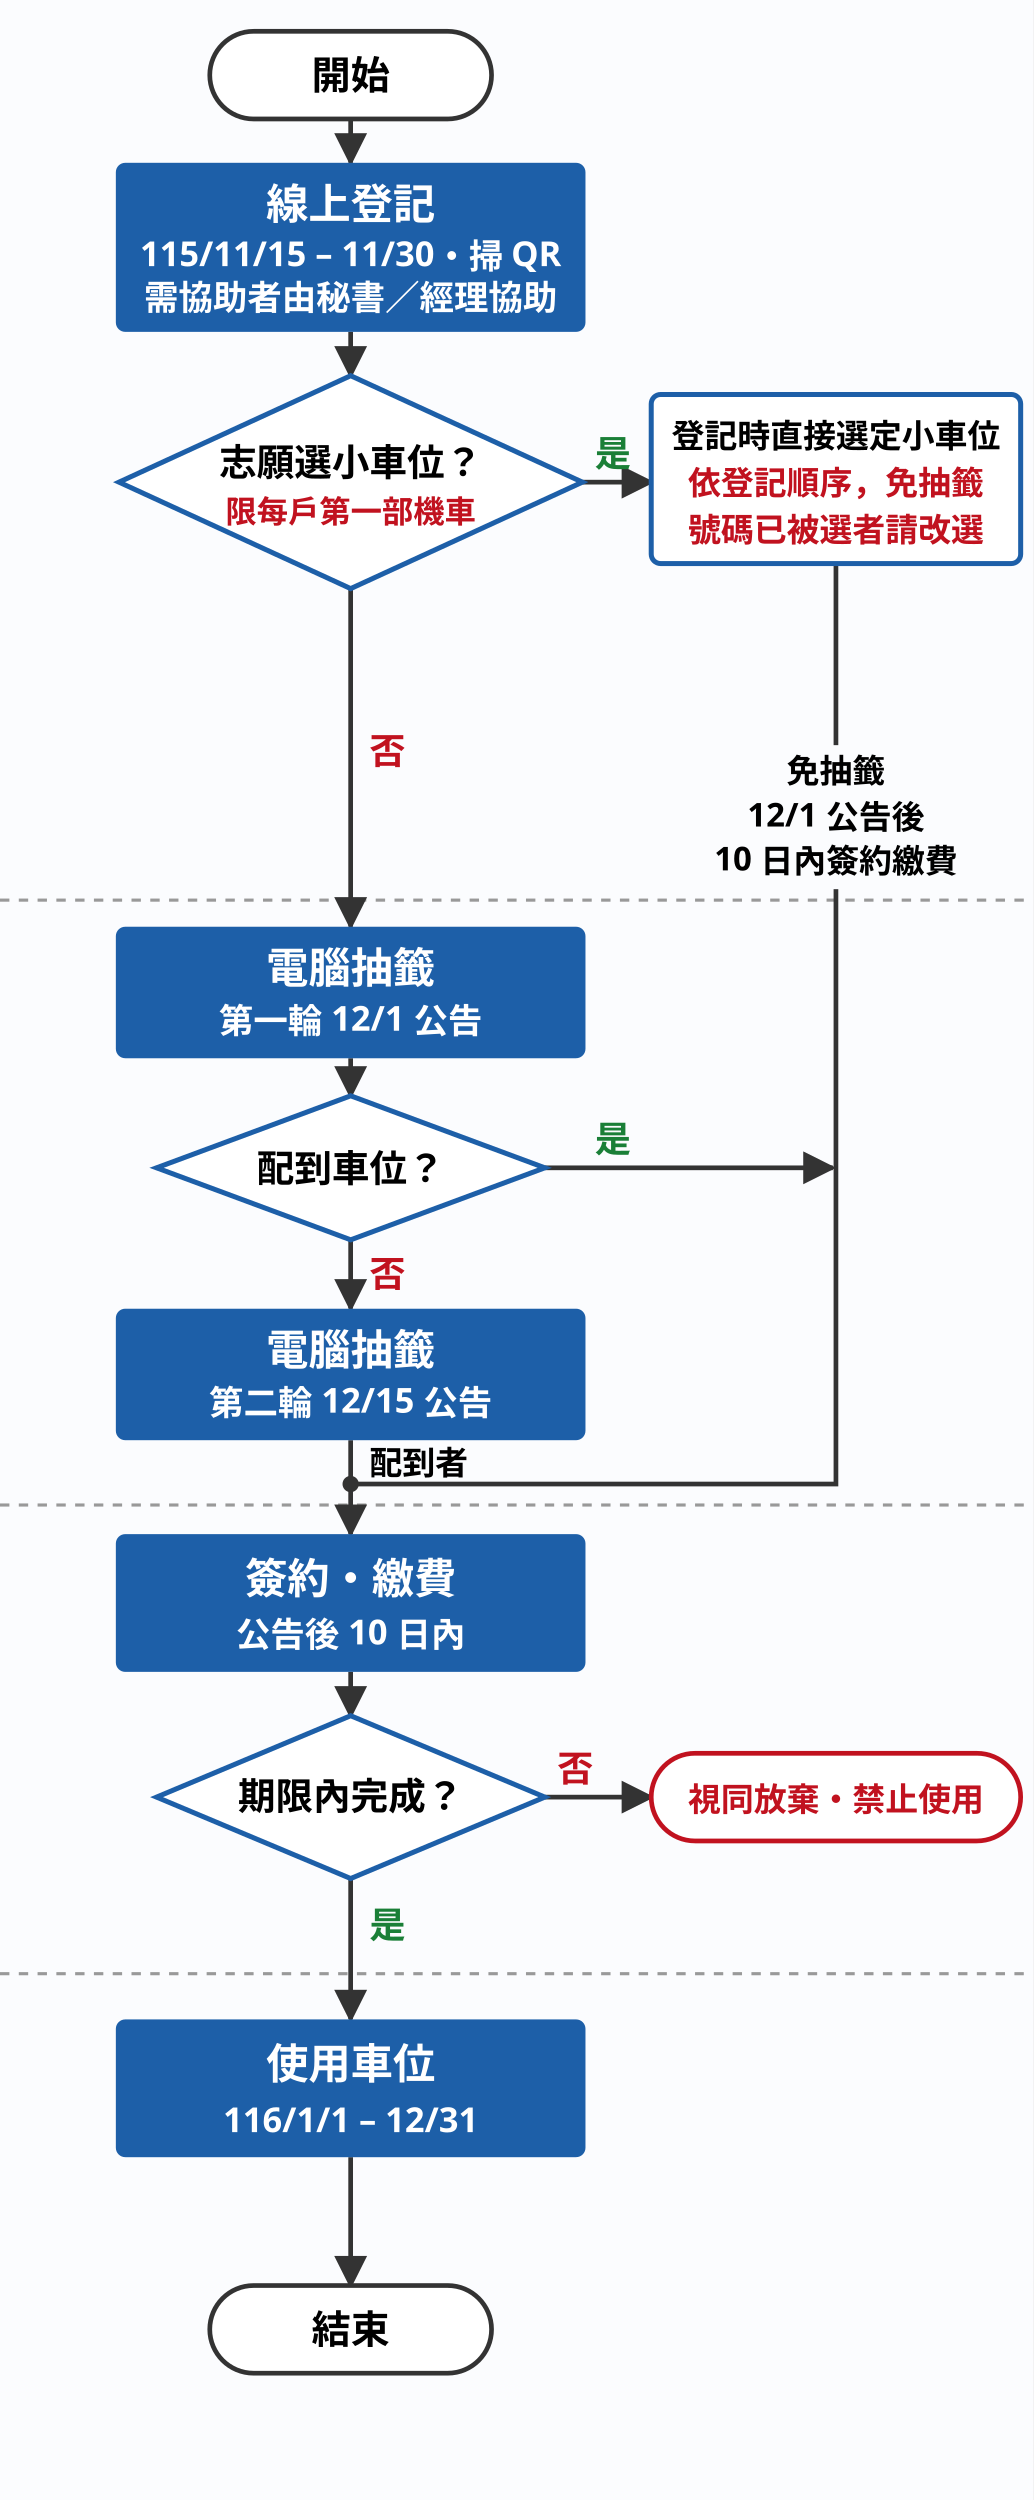
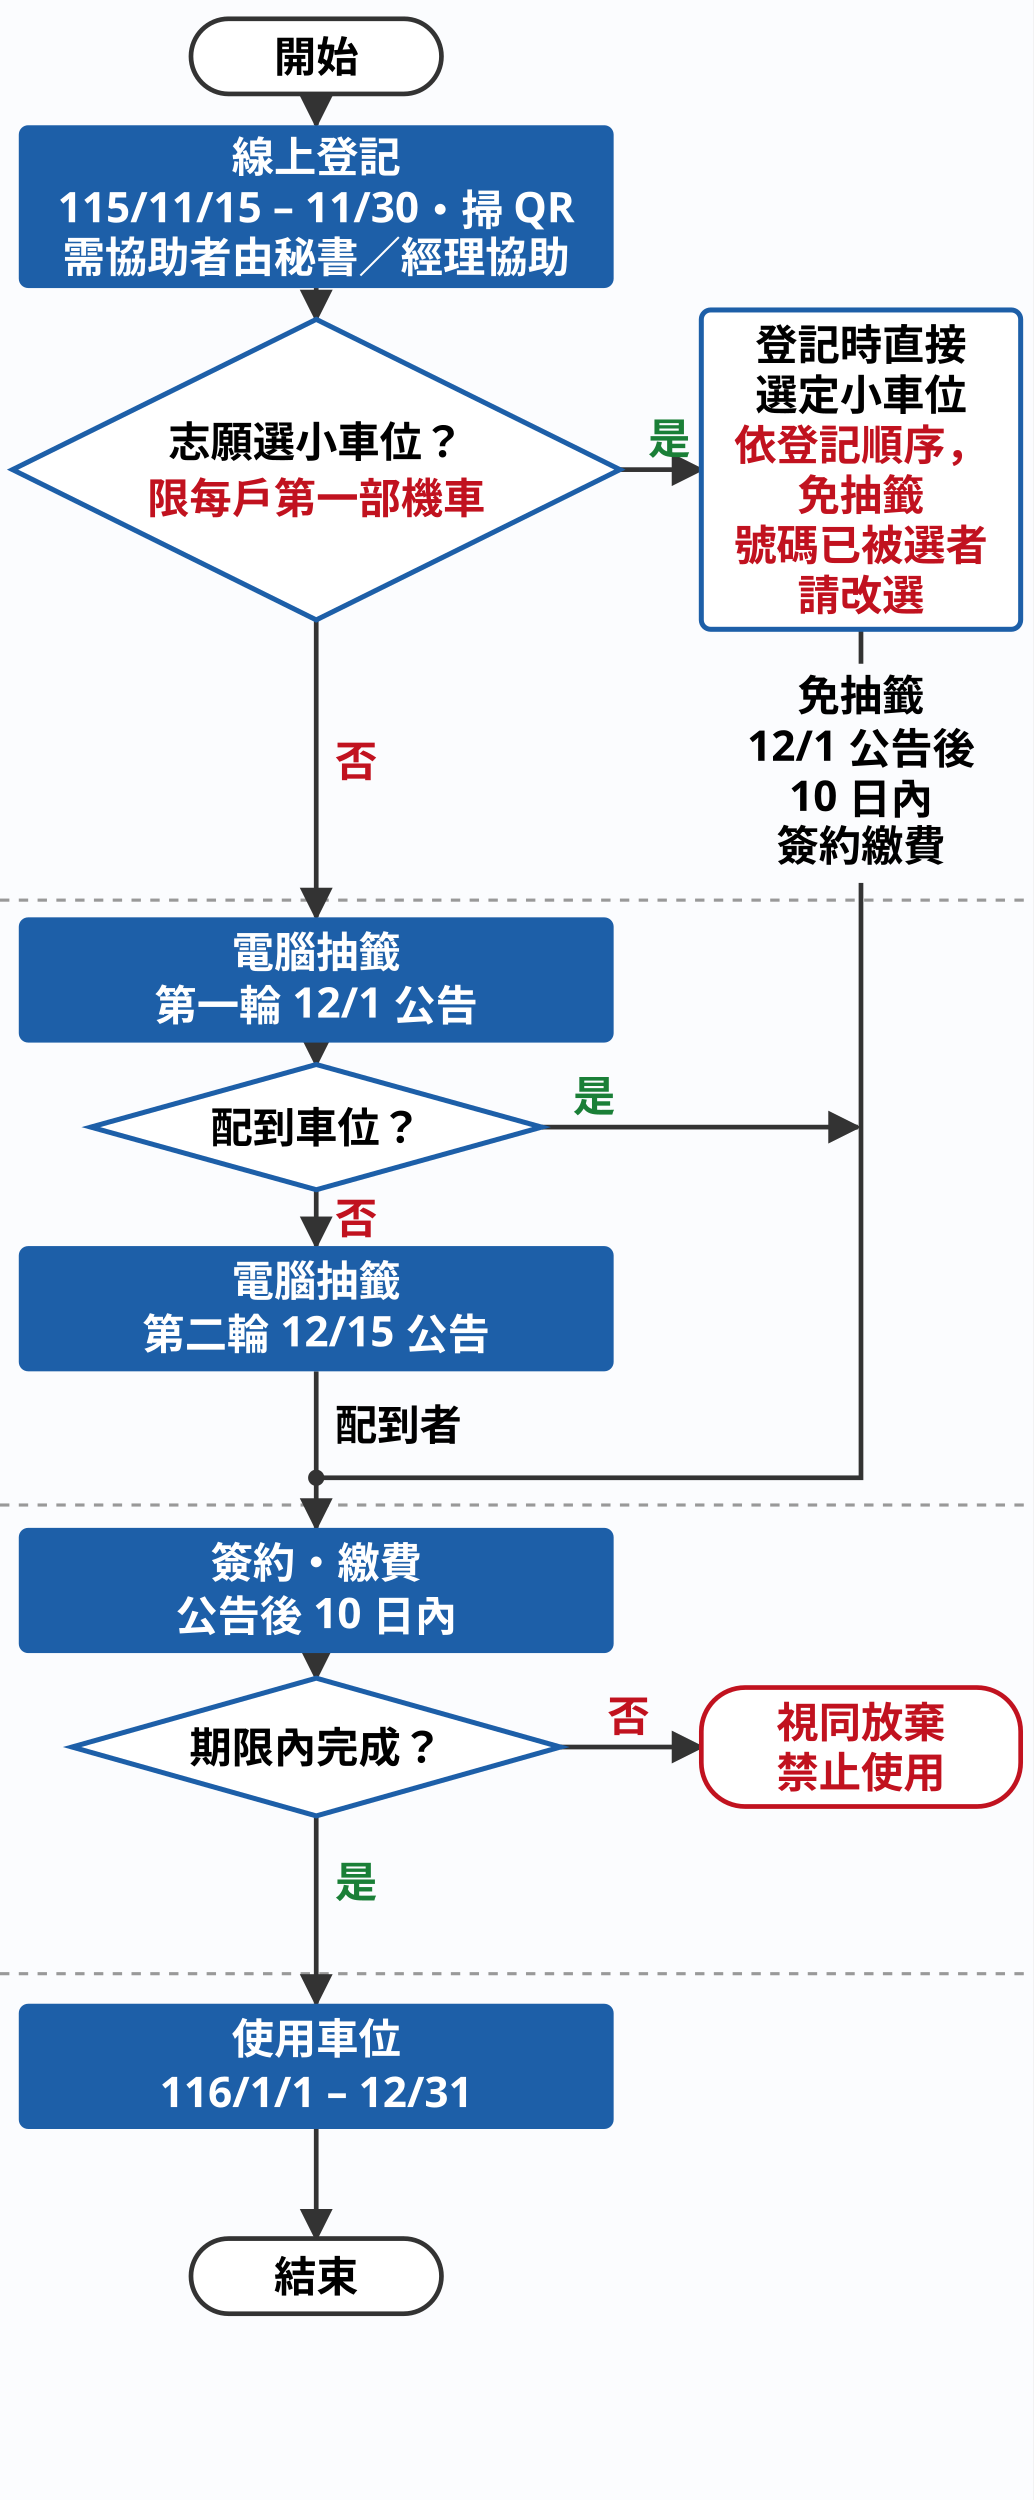
- <svg xmlns="http://www.w3.org/2000/svg" viewBox="0 0 330 798.5" font-family="Microsoft JhengHei, PingFang TC, sans-serif" font-size="12">
+ <svg xmlns="http://www.w3.org/2000/svg" viewBox="0 0 330 798.5" font-family="Microsoft JhengHei, PingFang TC, sans-serif" font-size="13.5" font-weight="bold">
  <defs>
    <marker id="ah" viewBox="0 0 10 10" refX="9" refY="5" markerWidth="7" markerHeight="7" orient="auto-start-reverse">
      <path d="M0 0L10 5L0 10z" fill="#333" />
    </marker>
  </defs>
  <rect width="330" height="798.5" fill="#fbfcfe" />
  <g stroke="#999" stroke-dasharray="3 3">
    <line x1="0" y1="287.5" x2="330" y2="287.5" />
    <line x1="0" y1="480.7" x2="330" y2="480.7" />
    <line x1="0" y1="630.4" x2="330" y2="630.4" />
  </g>
  <g stroke="#333" stroke-width="1.5" fill="none" marker-end="url(#ah)">
-     <line x1="112" y1="38" x2="112" y2="52" />
-     <line x1="112" y1="106" x2="112" y2="120" />
-     <line x1="186" y1="154" x2="208" y2="154" />
-     <line x1="112" y1="188" x2="112" y2="296" />
-     <line x1="112" y1="338" x2="112" y2="350" />
-     <line x1="174" y1="373" x2="266" y2="373" />
-     <line x1="112" y1="396" x2="112" y2="418" />
-     <line x1="112" y1="460" x2="112" y2="490" />
-     <line x1="112" y1="534" x2="112" y2="548" />
-     <line x1="174" y1="574" x2="208" y2="574" />
-     <line x1="112" y1="600" x2="112" y2="645" />
-     <line x1="112" y1="689" x2="112" y2="730" />
+     <line x1="101" y1="30" x2="101" y2="40" />
+     <line x1="101" y1="92" x2="101" y2="102" />
+     <line x1="198" y1="150" x2="224" y2="150" />
+     <line x1="101" y1="198" x2="101" y2="293" />
+     <line x1="101" y1="333" x2="101" y2="340" />
+     <line x1="173" y1="360" x2="274" y2="360" />
+     <line x1="101" y1="380" x2="101" y2="398" />
+     <line x1="101" y1="438" x2="101" y2="488" />
+     <line x1="101" y1="528" x2="101" y2="536" />
+     <line x1="179" y1="558" x2="224" y2="558" />
+     <line x1="101" y1="580" x2="101" y2="640" />
+     <line x1="101" y1="680" x2="101" y2="715" />
  </g>
-   <path d="M267 180V474H112" stroke="#333" stroke-width="1.5" fill="none" />
-   <circle cx="112" cy="474" r="2.6" fill="#333" />
-   <g font-size="11.5" fill="#c1121f" font-weight="bold">
-     <text x="190" y="149" fill="#1a7f37">是</text>
-     <text x="118" y="244">否</text>
-     <text x="190" y="368" fill="#1a7f37">是</text>
-     <text x="118" y="411">否</text>
-     <text x="178" y="569">否</text>
-     <text x="118" y="619" fill="#1a7f37">是</text>
+   <path d="M275 201V472H101" stroke="#333" stroke-width="1.5" fill="none" />
+   <circle cx="101" cy="472" r="2.6" fill="#333" />
+   <g fill="#c1121f">
+     <text x="207" y="145" fill="#1a7f37">是</text>
+     <text x="107" y="248">否</text>
+     <text x="183" y="355" fill="#1a7f37">是</text>
+     <text x="107" y="394">否</text>
+     <text x="194" y="553">否</text>
+     <text x="107" y="606" fill="#1a7f37">是</text>
  </g>
-   <rect x="222" y="238" width="90" height="46" fill="#fbfcfe" />
-   <g text-anchor="middle" font-size="10.5" font-weight="bold">
-     <text x="267" y="250">免抽籤</text>
-     <text x="267" y="264">12/1 公告後</text>
-     <text x="267" y="278">10 日內簽約繳費</text>
+   <rect x="228" y="212" width="94" height="70" fill="#fbfcfe" />
+   <g text-anchor="middle">
+     <text x="275" y="227">免抽籤</text>
+     <text x="275" y="243">12/1 公告後</text>
+     <text x="275" y="259">10 日內</text>
+     <text x="275" y="275">簽約繳費</text>
  </g>
-   <text x="118" y="471" font-size="10.5" font-weight="bold">配到者</text>
-   <rect x="67" y="10" width="90" height="28" rx="14" fill="#fff" stroke="#333" stroke-width="1.5" />
-   <text x="112" y="28.5" text-anchor="middle" font-size="12.5" font-weight="bold">開始</text>
-   <rect x="37" y="52" width="150" height="54" rx="3" fill="#1d5fa8" />
-   <g text-anchor="middle" fill="#fff" font-weight="bold">
-     <text x="112" y="70" font-size="13.5">線上登記</text>
-     <text x="112" y="85" font-size="11">115/11/15 – 11/30・掃 QR</text>
-     <text x="112" y="99" font-size="11">需協助者由秘書／經理協助</text>
+   <text x="107" y="460">配到者</text>
+   <rect x="61" y="6" width="80" height="24" rx="12" fill="#fff" stroke="#333" stroke-width="1.5" />
+   <text x="101" y="23" text-anchor="middle">開始</text>
+   <rect x="6" y="40" width="190" height="52" rx="3" fill="#1d5fa8" />
+   <g text-anchor="middle" fill="#fff">
+     <text x="101" y="55">線上登記</text>
+     <text x="101" y="71">115/11/15 – 11/30・掃 QR</text>
+     <text x="101" y="87">需協助者由秘書／經理協助</text>
  </g>
-   <path d="M112 120L186 154L112 188L38 154Z" fill="#fff" stroke="#1d5fa8" stroke-width="1.6" />
-   <text x="112" y="152" text-anchor="middle" font-size="12" font-weight="bold">志願選小車位？</text>
-   <text x="112" y="167" text-anchor="middle" font-size="10" font-weight="bold" fill="#c1121f">限每戶第一部機車</text>
-   <rect x="208" y="126" width="118" height="54" rx="3" fill="#fff" stroke="#1d5fa8" stroke-width="1.6" />
-   <g text-anchor="middle" font-size="10.5" font-weight="bold">
-     <text x="267" y="143">登記時直接選定小車位</text>
-     <text x="267" y="158" fill="#c1121f">依登記順序，免抽籤</text>
-     <text x="267" y="173" fill="#c1121f">號碼已被選者請改選</text>
+   <path d="M101 102L198 150L101 198L4 150Z" fill="#fff" stroke="#1d5fa8" stroke-width="1.6" />
+   <text x="101" y="146" text-anchor="middle">志願選小車位？</text>
+   <text x="101" y="164" text-anchor="middle" fill="#c1121f">限每戶第一部機車</text>
+   <rect x="224" y="99" width="102" height="102" rx="3" fill="#fff" stroke="#1d5fa8" stroke-width="1.6" />
+   <g text-anchor="middle">
+     <text x="275" y="115">登記時直接</text>
+     <text x="275" y="131">選定小車位</text>
+     <g fill="#c1121f">
+       <text x="275" y="147">依登記順序，</text>
+       <text x="275" y="163">免抽籤</text>
+       <text x="275" y="179">號碼已被選者</text>
+       <text x="275" y="195">請改選</text>
+     </g>
  </g>
-   <rect x="37" y="296" width="150" height="42" rx="3" fill="#1d5fa8" />
-   <g text-anchor="middle" fill="#fff" font-weight="bold">
-     <text x="112" y="314" font-size="13.5">電腦抽籤</text>
-     <text x="112" y="330" font-size="11">第一輪 12/1 公告</text>
+   <rect x="6" y="293" width="190" height="40" rx="3" fill="#1d5fa8" />
+   <g text-anchor="middle" fill="#fff">
+     <text x="101" y="309">電腦抽籤</text>
+     <text x="101" y="326">第一輪 12/1 公告</text>
  </g>
-   <path d="M112 350L174 373L112 396L50 373Z" fill="#fff" stroke="#1d5fa8" stroke-width="1.6" />
-   <text x="112" y="377.5" text-anchor="middle" font-size="12" font-weight="bold">配到車位？</text>
-   <rect x="37" y="418" width="150" height="42" rx="3" fill="#1d5fa8" />
-   <g text-anchor="middle" fill="#fff" font-weight="bold">
-     <text x="112" y="436" font-size="13.5">電腦抽籤</text>
-     <text x="112" y="452" font-size="11">第二輪 12/15 公告</text>
+   <path d="M101 340L173 360L101 380L29 360Z" fill="#fff" stroke="#1d5fa8" stroke-width="1.6" />
+   <text x="101" y="365" text-anchor="middle">配到車位？</text>
+   <rect x="6" y="398" width="190" height="40" rx="3" fill="#1d5fa8" />
+   <g text-anchor="middle" fill="#fff">
+     <text x="101" y="414">電腦抽籤</text>
+     <text x="101" y="431">第二輪 12/15 公告</text>
  </g>
-   <rect x="37" y="490" width="150" height="44" rx="3" fill="#1d5fa8" />
-   <g text-anchor="middle" fill="#fff" font-weight="bold">
-     <text x="112" y="509" font-size="13.5">簽約・繳費</text>
-     <text x="112" y="526" font-size="11">公告後 10 日內</text>
+   <rect x="6" y="488" width="190" height="40" rx="3" fill="#1d5fa8" />
+   <g text-anchor="middle" fill="#fff">
+     <text x="101" y="504">簽約・繳費</text>
+     <text x="101" y="521">公告後 10 日內</text>
  </g>
-   <path d="M112 548L174 574L112 600L50 574Z" fill="#fff" stroke="#1d5fa8" stroke-width="1.6" />
-   <text x="112" y="578" text-anchor="middle" font-size="12" font-weight="bold">期限內完成？</text>
-   <rect x="208" y="560" width="118" height="28" rx="14" fill="#fff" stroke="#c1121f" stroke-width="1.5" />
-   <text x="267" y="578.5" text-anchor="middle" font-size="10.5" font-weight="bold" fill="#c1121f">視同放棄・禁止使用</text>
-   <rect x="37" y="645" width="150" height="44" rx="3" fill="#1d5fa8" />
-   <g text-anchor="middle" fill="#fff" font-weight="bold">
-     <text x="112" y="664" font-size="13.5">使用車位</text>
-     <text x="112" y="681" font-size="11">116/1/1 – 12/31</text>
+   <path d="M101 536L179 558L101 580L23 558Z" fill="#fff" stroke="#1d5fa8" stroke-width="1.6" />
+   <text x="101" y="563" text-anchor="middle">期限內完成？</text>
+   <rect x="224" y="539" width="102" height="38" rx="14" fill="#fff" stroke="#c1121f" stroke-width="1.5" />
+   <g text-anchor="middle" fill="#c1121f">
+     <text x="275" y="555">視同放棄</text>
+     <text x="275" y="571">禁止使用</text>
  </g>
-   <rect x="67" y="730" width="90" height="28" rx="14" fill="#fff" stroke="#333" stroke-width="1.5" />
-   <text x="112" y="748.5" text-anchor="middle" font-size="12.5" font-weight="bold">結束</text>
+   <rect x="6" y="640" width="190" height="40" rx="3" fill="#1d5fa8" />
+   <g text-anchor="middle" fill="#fff">
+     <text x="101" y="656">使用車位</text>
+     <text x="101" y="673">116/1/1 – 12/31</text>
+   </g>
+   <rect x="61" y="715" width="80" height="24" rx="12" fill="#fff" stroke="#333" stroke-width="1.5" />
+   <text x="101" y="732" text-anchor="middle">結束</text>
</svg>
